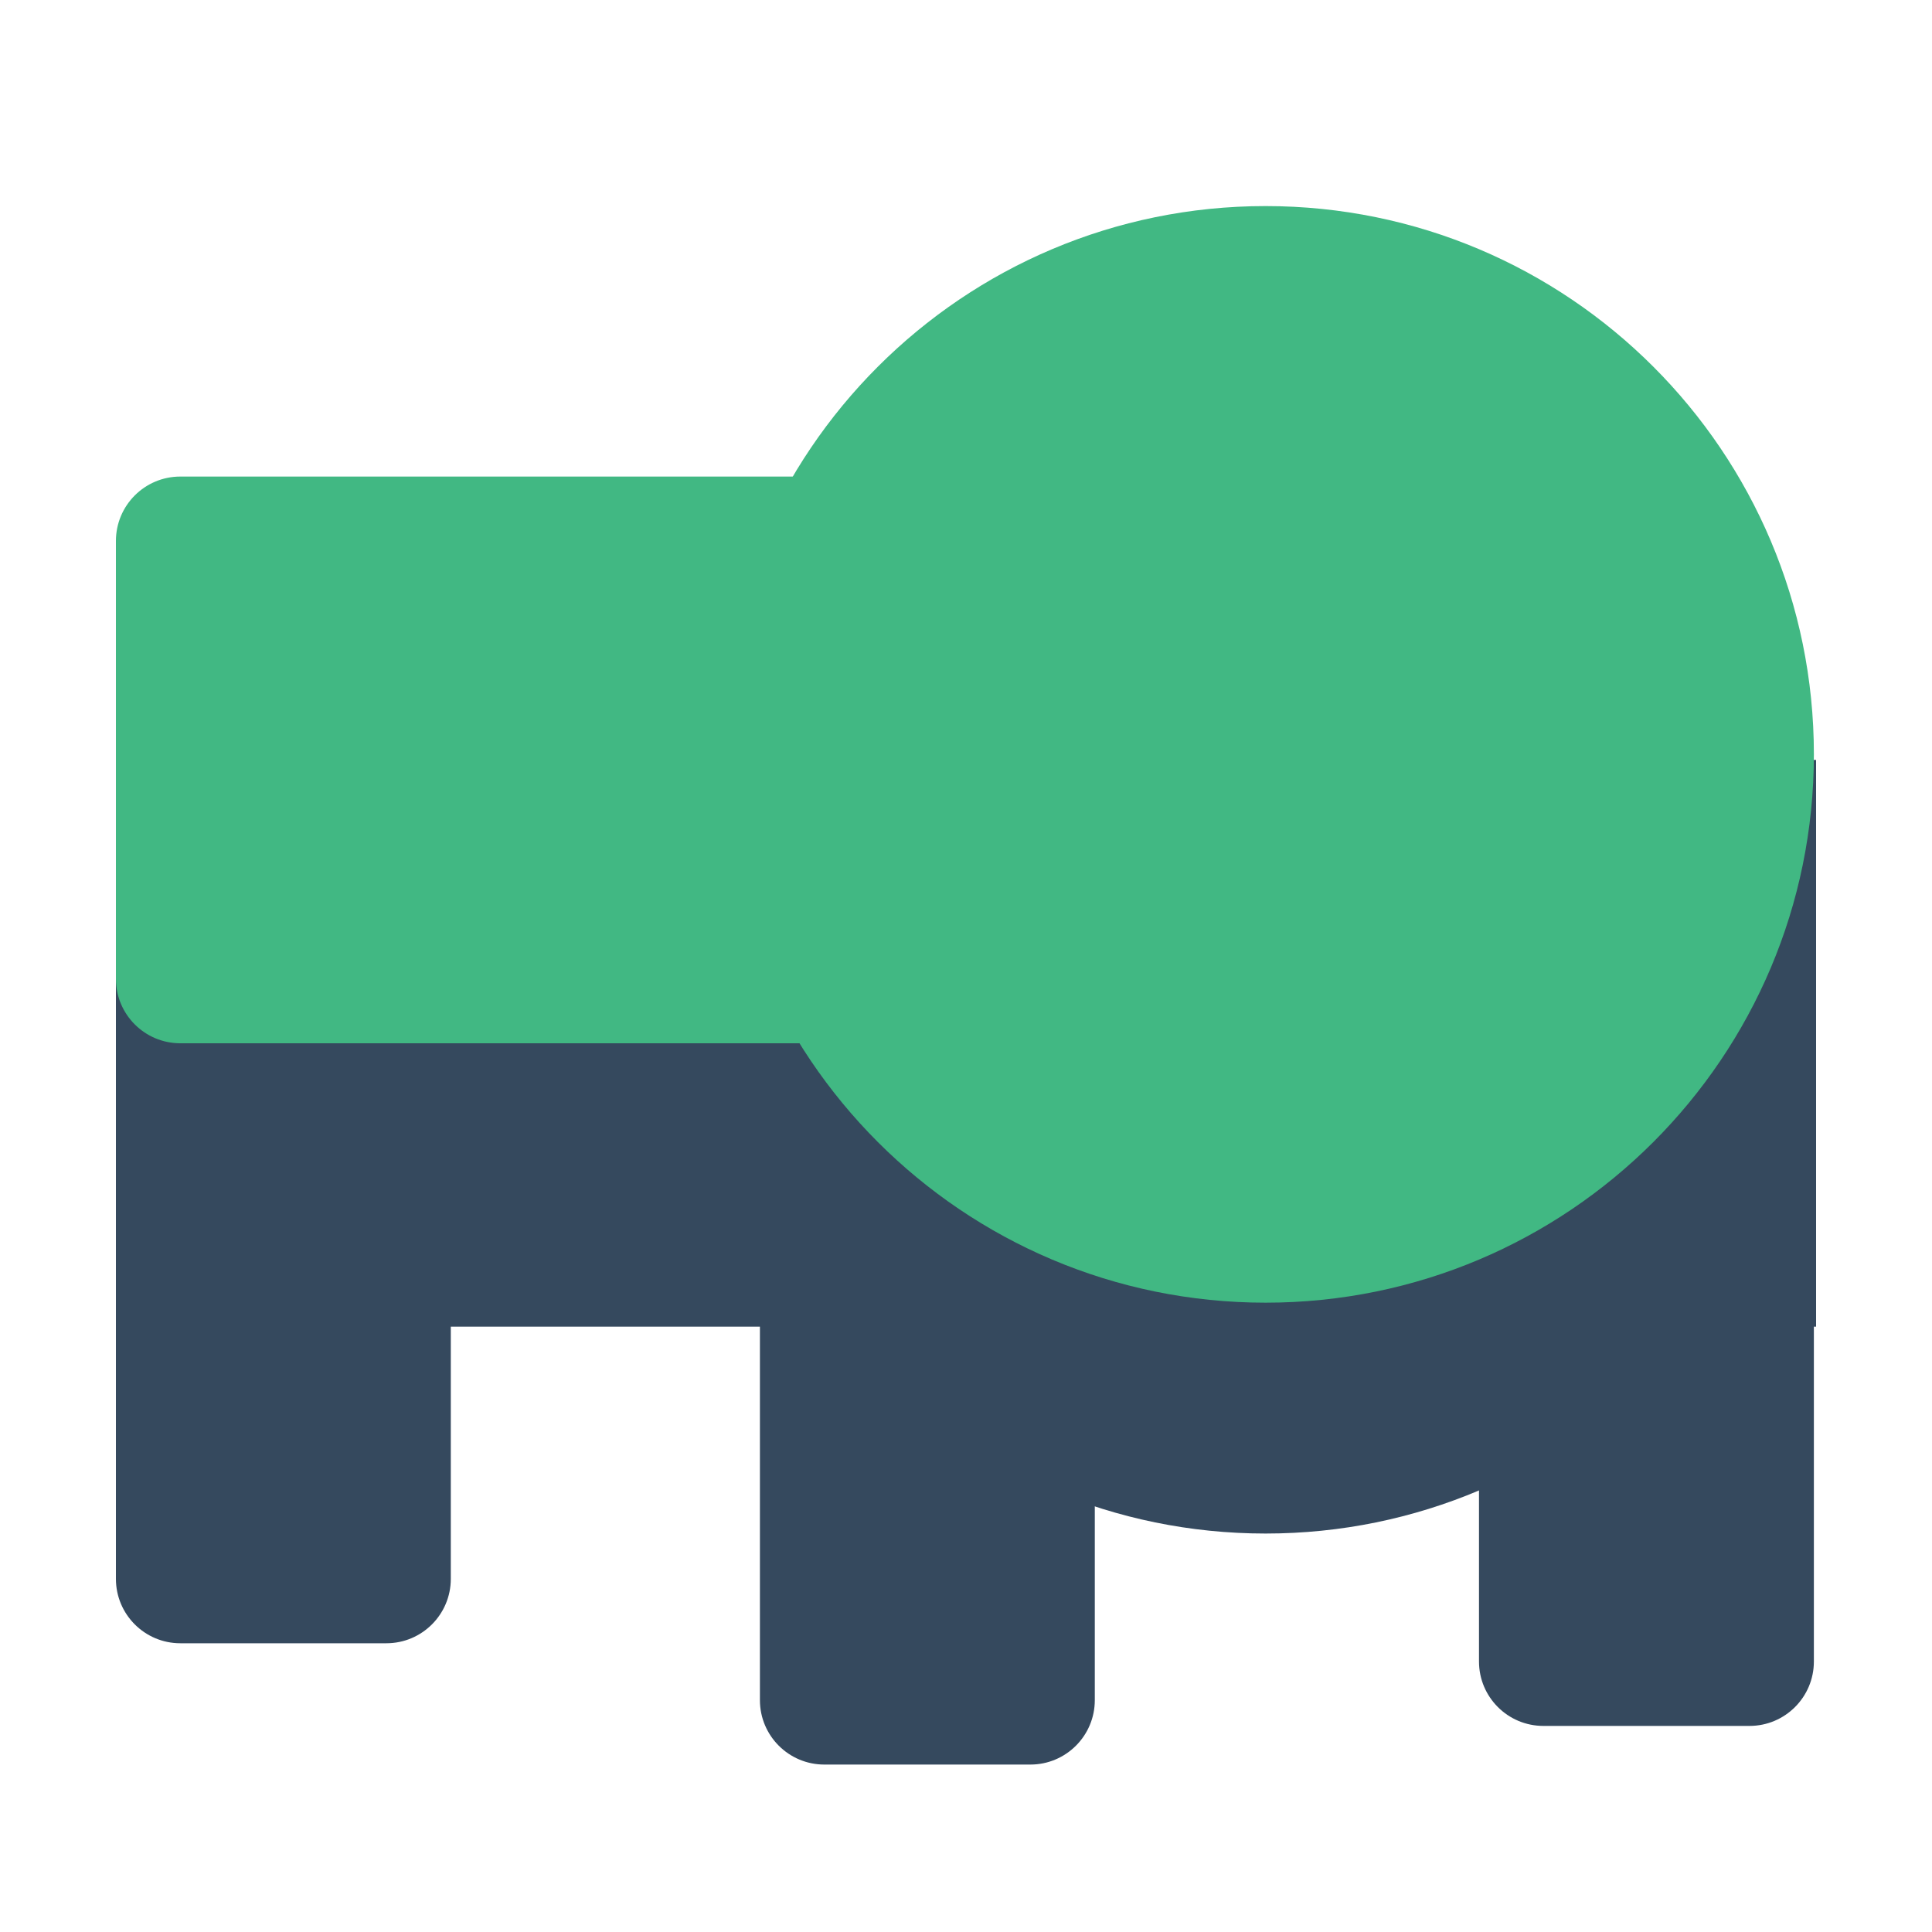
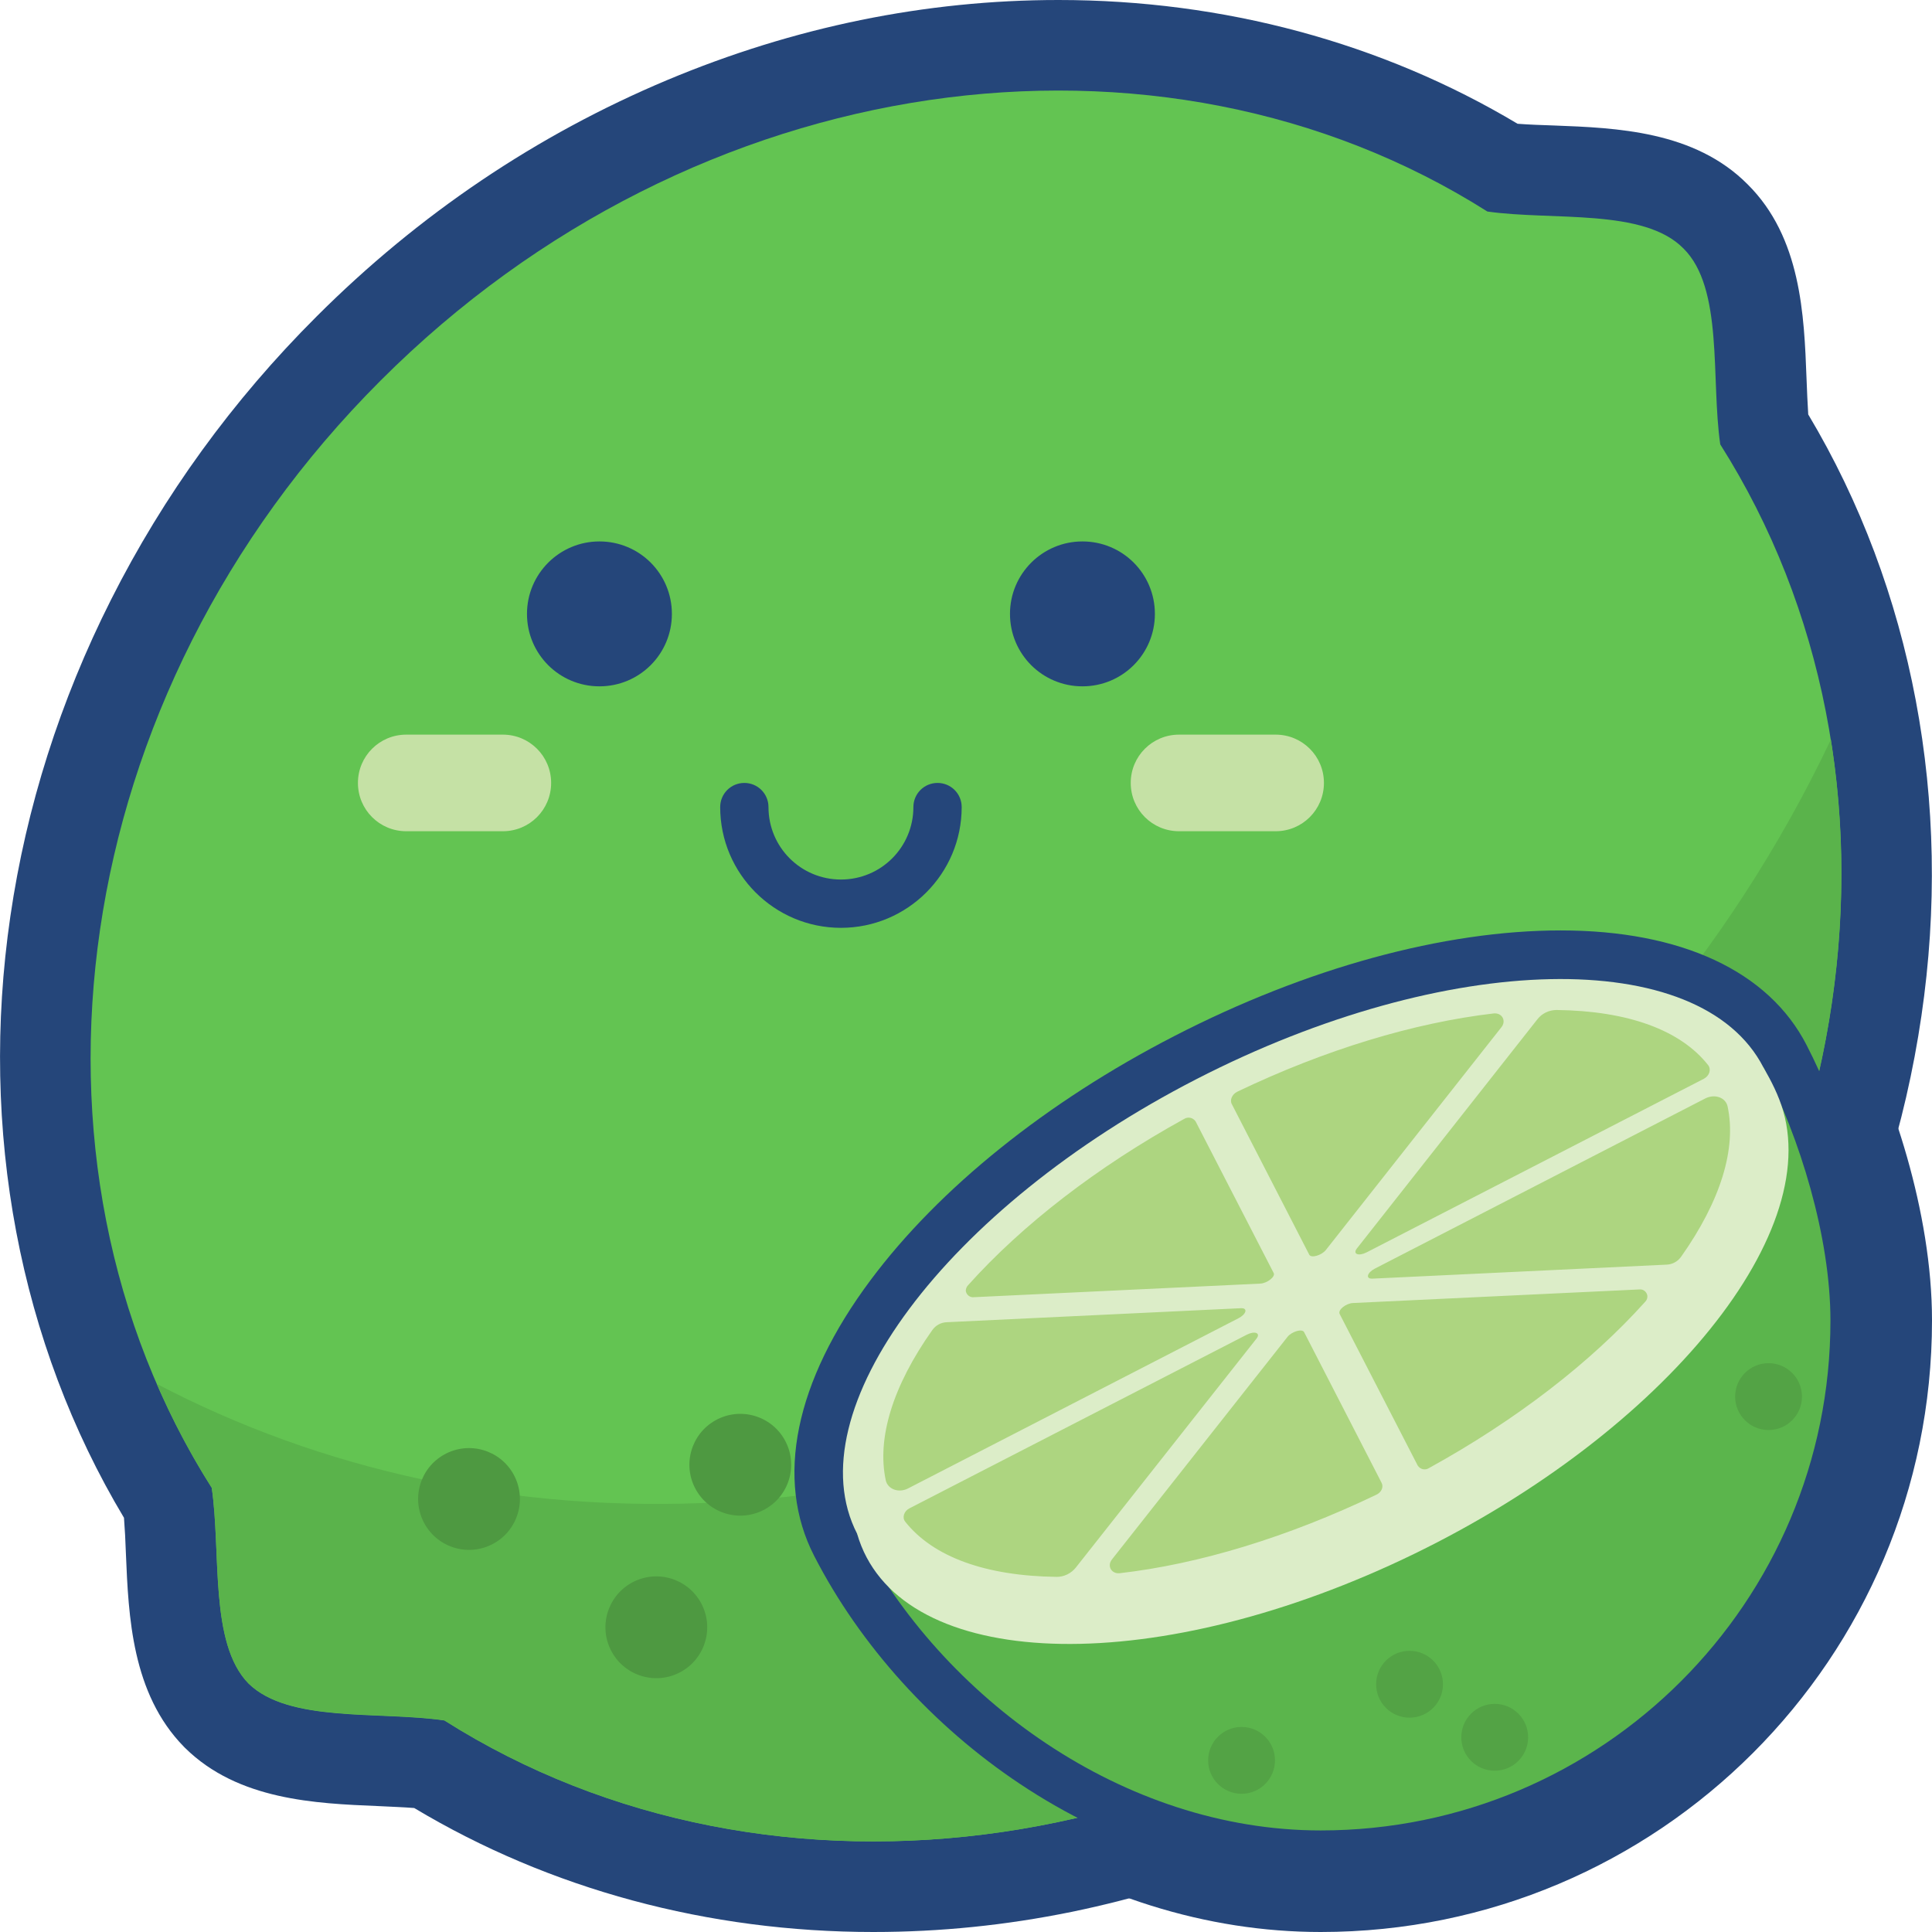
- <svg xmlns="http://www.w3.org/2000/svg" width="150" height="150" viewBox="0 0 150 150" fill="none">
-   <circle r="42.57" transform="matrix(-1 0 0 1 98.2595 76.4937)" fill="#35495E" />
-   <rect width="132" height="44" transform="matrix(-1 0 0 1 141 59)" fill="#35495E" />
-   <rect width="26" height="39.582" rx="5" transform="matrix(-1 0 0 1 140.829 94.4177)" fill="#35495E" />
-   <rect width="26" height="49" rx="5" transform="matrix(-1 0 0 1 85 88)" fill="#35495E" />
-   <rect width="26" height="39.582" rx="5" transform="matrix(-1 0 0 1 35 88)" fill="#35495E" />
-   <rect width="114" height="44" rx="5" transform="matrix(-1 0 0 1 123 37)" fill="#41B883" />
-   <circle r="42.57" transform="matrix(-1 0 0 1 98.2595 58.5696)" fill="#41B883" />
+ <svg xmlns="http://www.w3.org/2000/svg" t="1660873993890" class="icon" viewBox="0 0 1024 1024" version="1.1" p-id="2490" width="64" height="64">
+   <defs>
+     <style type="text/css">@font-face { font-family: feedback-iconfont; src: url("//at.alicdn.com/t/font_1031158_u69w8yhxdu.woff2?t=1630033759944") format("woff2"), url("//at.alicdn.com/t/font_1031158_u69w8yhxdu.woff?t=1630033759944") format("woff"), url("//at.alicdn.com/t/font_1031158_u69w8yhxdu.ttf?t=1630033759944") format("truetype"); }
+ </style>
+   </defs>
+   <path d="M700 1024c-60.457 0-121.029-18.971-175.086-54.971-49.829-33.143-91.886-79.771-118.514-131.429-14.057-27.314-17.257-59.429-9.143-92.8 6.629-27.314 20.571-55.314 41.486-83.314 38.743-52 99.314-100.8 170.629-137.486 74.057-38.057 151.314-59.086 217.714-59.086 101.143 0 140.8 47.657 155.429 76 20 38.857 41.486 101.029 41.486 158.971C1024 878.971 878.971 1024 700 1024z" fill="#25467A" p-id="2491" />
+   <path d="M462.971 1024c-87.657 0-171.543-22.629-243.429-65.714-5.829-0.457-12.457-0.686-19.2-1.029-33.029-1.371-74.057-3.086-102.171-30.743l-0.343-0.343-0.343-0.343c-27.657-28.229-29.371-69.257-30.743-102.171-0.229-6.743-0.571-13.371-1.029-19.2C10.286 711.886-11.086 599.086 5.486 485.714c8.457-57.943 26.4-114.4 53.371-167.886 27.771-55.086 64.343-105.6 108.914-150.057C221.943 113.6 284.571 71.429 353.714 42.4 420.8 14.286 490.514 0 561.029 0c87.543 0 171.429 22.629 243.314 65.6 5.943 0.457 12.457 0.686 19.314 0.914 33.143 1.257 74.514 2.857 102.629 31.2 28.343 28.114 29.943 69.371 31.2 102.629 0.229 6.857 0.571 13.371 0.914 19.314 55.314 92.571 76.686 205.371 60 318.743-8.457 57.943-26.4 114.4-53.371 167.771-27.771 55.086-64.343 105.6-108.8 150.057-54.171 54.171-116.8 96.457-185.943 125.371-67.086 28.114-136.8 42.4-207.314 42.4z" fill="#25467A" p-id="2492" />
+   <path d="M822.286 822.286c166.971-166.971 199.543-413.029 89.486-586.743-5.029-34.743 1.829-82.857-19.543-103.886-21.029-21.371-69.143-14.629-103.886-19.543-173.6-109.943-419.657-77.486-586.629 89.6C34.629 368.686 2.171 614.857 112.229 788.571c5.029 34.4-1.371 82.4 19.543 103.771 21.371 20.914 69.257 14.514 103.771 19.543 173.6 109.943 419.771 77.486 586.743-89.6z" fill="#63C452" p-id="2493" />
+   <path d="M822.286 822.286C655.314 989.371 409.143 1021.829 235.429 911.771c-34.4-5.029-82.4 1.371-103.771-19.543-20.8-21.257-14.4-69.257-19.429-103.657-11.2-17.6-20.914-36.114-29.143-55.086 86.857 45.486 188.571 68.571 298.4 62.743C636.457 782.743 863.657 617.143 970.4 392c23.429 146.514-26.971 309.257-148.114 430.286z" fill="#5AB34B" p-id="2494" />
+   <path d="M324.278 875.572a26.971 26.971 0 1 0 47.177-26.156 26.971 26.971 0 1 0-47.177 26.156Z" fill="#4E9941" p-id="2495" />
+   <path d="M224.999 807.569a26.971 26.971 0 1 0 47.177-26.156 26.971 26.971 0 1 0-47.177 26.156Z" fill="#4E9941" p-id="2496" />
+   <path d="M368.781 789.424a26.971 26.971 0 1 0 47.177-26.156 26.971 26.971 0 1 0-47.177 26.156Z" fill="#4E9941" p-id="2497" />
+   <path d="M445.714 491.771c-35.314 0-64-28.686-64-64 0-7.086 5.714-12.8 12.8-12.8s12.8 5.714 12.8 12.8c0 21.257 17.143 38.4 38.4 38.4s38.4-17.143 38.4-38.4c0-7.086 5.714-12.8 12.8-12.8s12.8 5.714 12.8 12.8c0 35.314-28.686 64-64 64zM279.314 325.371c0 21.257 17.143 38.4 38.4 38.4s38.4-17.143 38.4-38.4-17.143-38.4-38.4-38.4c-21.143 0-38.4 17.143-38.4 38.4zM535.314 325.371c0 21.257 17.143 38.4 38.4 38.4s38.4-17.143 38.4-38.4-17.143-38.4-38.4-38.4c-21.143 0-38.4 17.143-38.4 38.4z" fill="#25467A" p-id="2498" />
+   <path d="M266.514 389.371h-51.2c-14.171 0-25.6 11.429-25.6 25.6s11.429 25.6 25.6 25.6h51.2c14.171 0 25.6-11.429 25.6-25.6s-11.429-25.6-25.6-25.6z m409.6 0h-51.2c-14.171 0-25.6 11.429-25.6 25.6s11.429 25.6 25.6 25.6h51.2c14.171 0 25.6-11.429 25.6-25.6s-11.429-25.6-25.6-25.6z" fill="#C5E1A5" p-id="2499" />
+   <path d="M700 995.771c-54.857 0-110.057-17.371-159.429-50.286-45.829-30.514-84.686-73.371-109.029-120.8-20.914-40.571-10.286-92.457 29.943-146.286 36.229-48.571 93.371-94.514 160.914-129.257 70.057-36.114 142.857-56 204.8-56 63.886 0 110.171 21.6 130.286 60.686 18.514 35.886 38.286 93.143 38.286 146.057 0.114 163.429-132.343 295.886-295.771 295.886z" fill="#25467A" p-id="2500" />
+   <path d="M970.171 700c0 149.143-120.914 270.171-270.171 270.171-104.686 0-200.8-70.171-245.714-157.257l480.343-247.314c19.2 37.143 35.543 89.829 35.543 134.4z" fill="#5BB54C" p-id="2501" />
+   <path d="M454.286 812.914c20.457 71.086 147.771 78.171 282.971 16.457 135.2-61.714 228.343-169.371 207.886-240.457-2.4-8.343-6.286-15.886-10.514-23.2-33.371-64.8-167.886-61.943-300.571 6.286S421.029 748.114 454.286 812.914z" fill="#DCEDC8" p-id="2502" />
+   <path d="M719.086 661.829L814.857 540.229c2.4-3.086 6.171-4.914 10.171-4.914 37.829 0.457 65.714 10.629 80.343 29.257 1.714 2.286 0.686 5.6-2.286 7.2l-178.743 92c-4.229 2.171-7.429 0.914-5.257-1.943z m-63.314-83.2c46.514-22.286 93.714-36.571 135.886-41.486 4.457-0.457 6.857 3.886 4.114 7.314l-93.029 118.057c-2.286 2.857-7.771 4.457-8.8 2.514l-41.029-79.771c-1.257-2.171 0.114-5.257 2.857-6.629zM513.143 681.143c28.686-32 68.457-62.743 114.514-88.114 2.057-1.257 4.686-0.686 6.057 1.371l41.371 80.343c1.029 1.943-3.543 5.486-7.2 5.6l-151.771 7.2c-2.057 0.229-3.886-1.257-4.229-3.314 0-1.029 0.343-2.171 1.257-3.086z m-43.657 103.543c-4.8-22.4 3.657-50.057 24.686-79.771 1.829-2.514 4.571-4 7.657-4.114l156-7.429c3.657-0.114 2.743 3.2-1.486 5.371l-175.086 90.171c-4.914 2.514-10.629 0.457-11.771-4.229z m90.629 51.086c-37.829-0.457-65.6-10.629-80.343-29.257-1.714-2.171-0.686-5.6 2.286-7.086L660.8 707.429c4.229-2.171 7.429-0.914 5.257 1.943L570.286 830.743c-2.514 3.2-6.286 5.029-10.171 5.029z m169.143-43.429c-46.514 22.286-93.714 36.686-135.771 41.486-4.457 0.457-6.857-3.886-4.114-7.314L682.4 708.571c2.286-2.857 7.771-4.457 8.8-2.514l41.029 79.771c1.257 2.286 0 5.257-2.971 6.514z m-12.114-101.714l151.771-7.2c2.057-0.229 3.886 1.257 4.229 3.314 0.114 1.257-0.343 2.4-1.143 3.2-28.686 32-68.457 62.743-114.514 88.114-2.057 1.371-4.686 0.8-6.057-1.257l-41.371-80.343c-1.143-2.171 3.429-5.714 7.086-5.829z m11.657-18.286l175.086-90.171c5.029-2.514 10.743-0.457 11.771 4.229 4.8 22.4-3.657 50.057-24.686 79.771-1.829 2.514-4.571 4-7.657 4.114L727.314 677.714c-3.657 0.114-2.743-3.2 1.486-5.371z" fill="#ADD580" p-id="2503" />
+   <path d="M658.057 933.029m-17.714 0a17.714 17.714 0 1 0 35.429 0 17.714 17.714 0 1 0-35.429 0Z" fill="#53A345" p-id="2504" />
+   <path d="M792.229 920.8m-17.714 0a17.714 17.714 0 1 0 35.429 0 17.714 17.714 0 1 0-35.429 0Z" fill="#53A345" p-id="2505" />
+   <path d="M937.371 740.229m-17.714 0a17.714 17.714 0 1 0 35.429 0 17.714 17.714 0 1 0-35.429 0Z" fill="#53A345" p-id="2506" />
+   <path d="M747.086 892.686m-17.714 0a17.714 17.714 0 1 0 35.429 0 17.714 17.714 0 1 0-35.429 0Z" fill="#53A345" p-id="2507" />
</svg>
